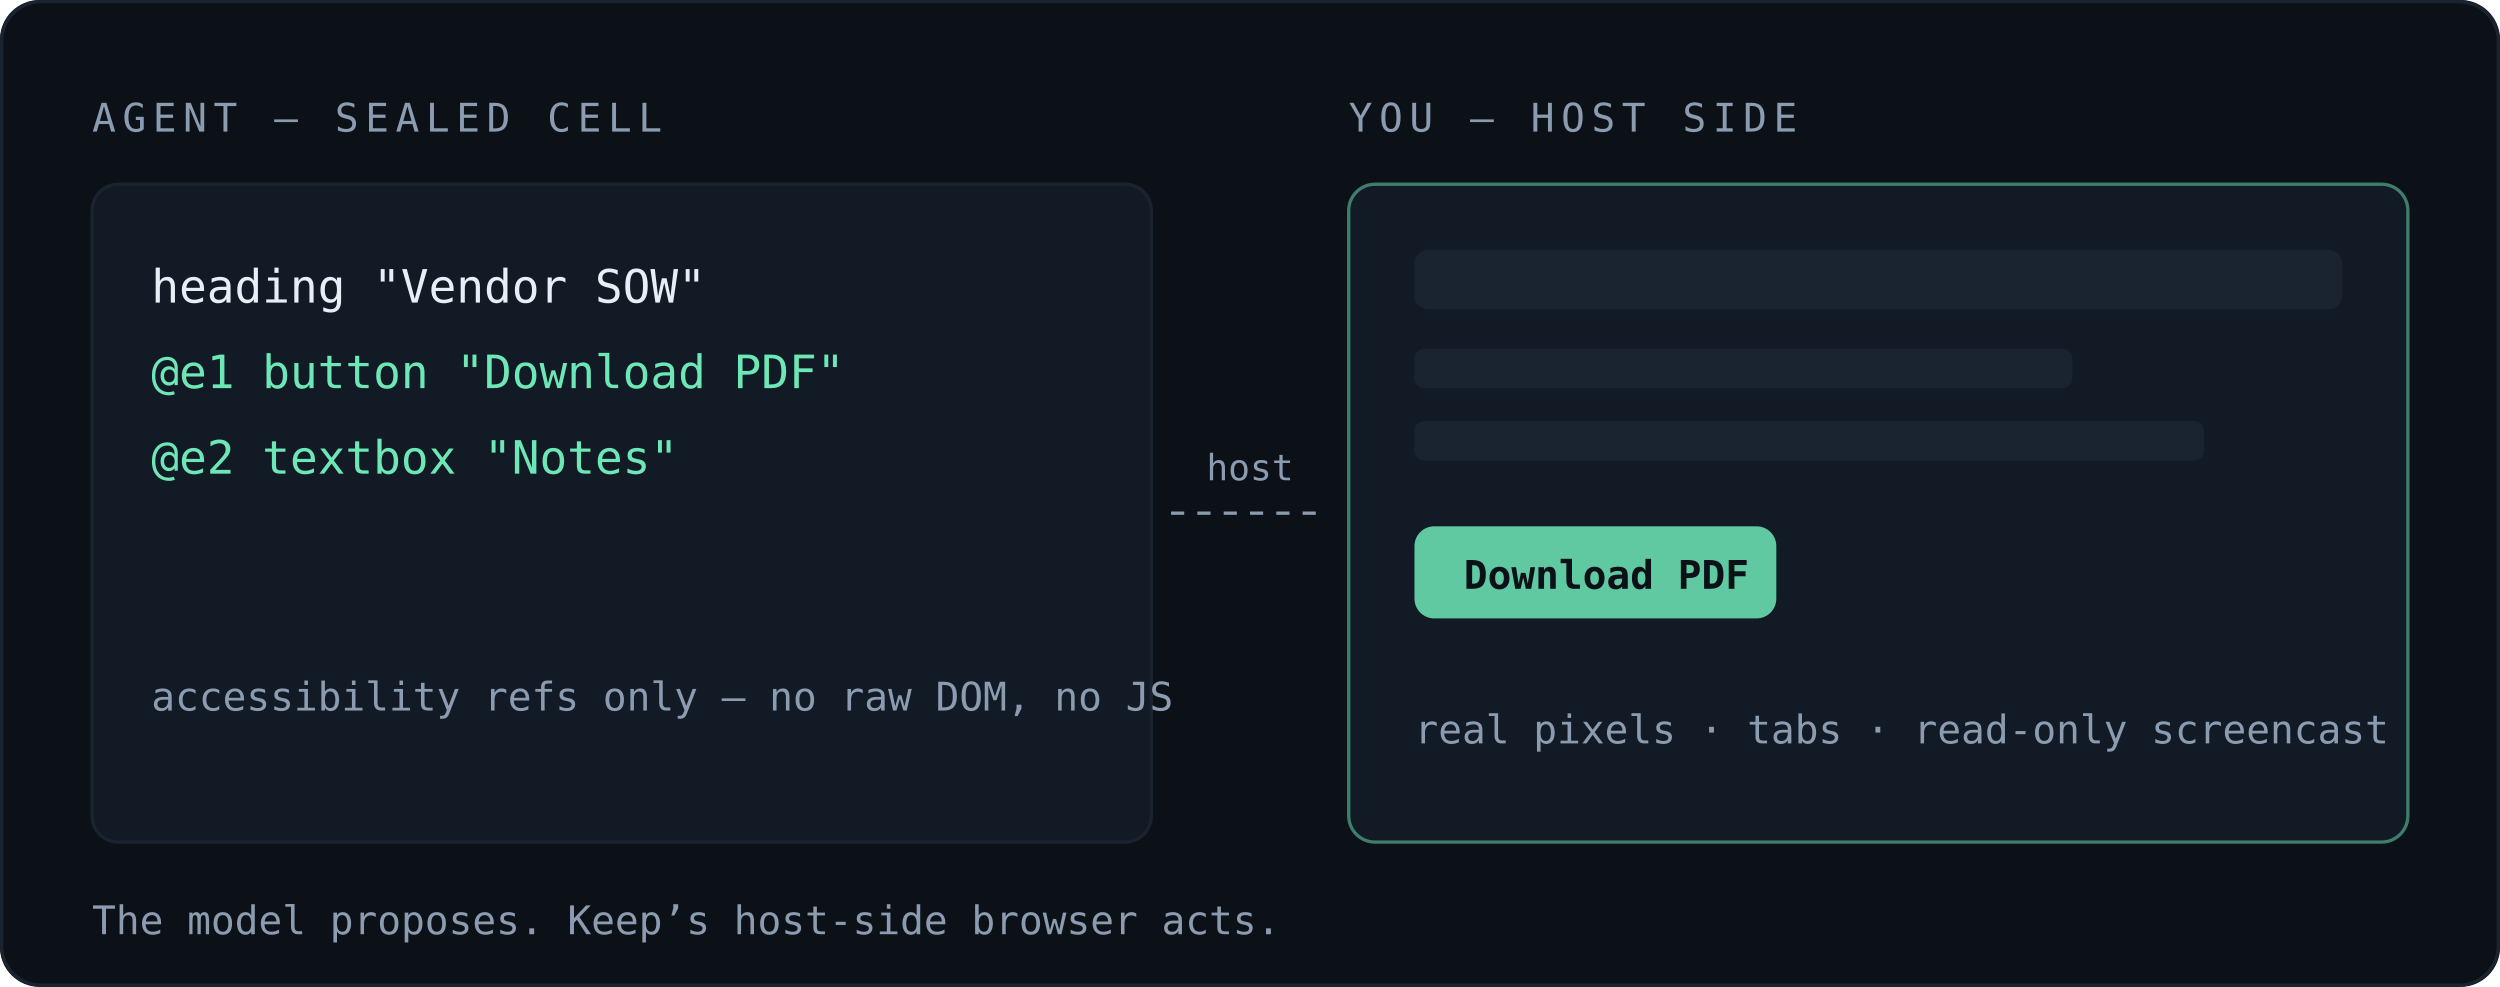
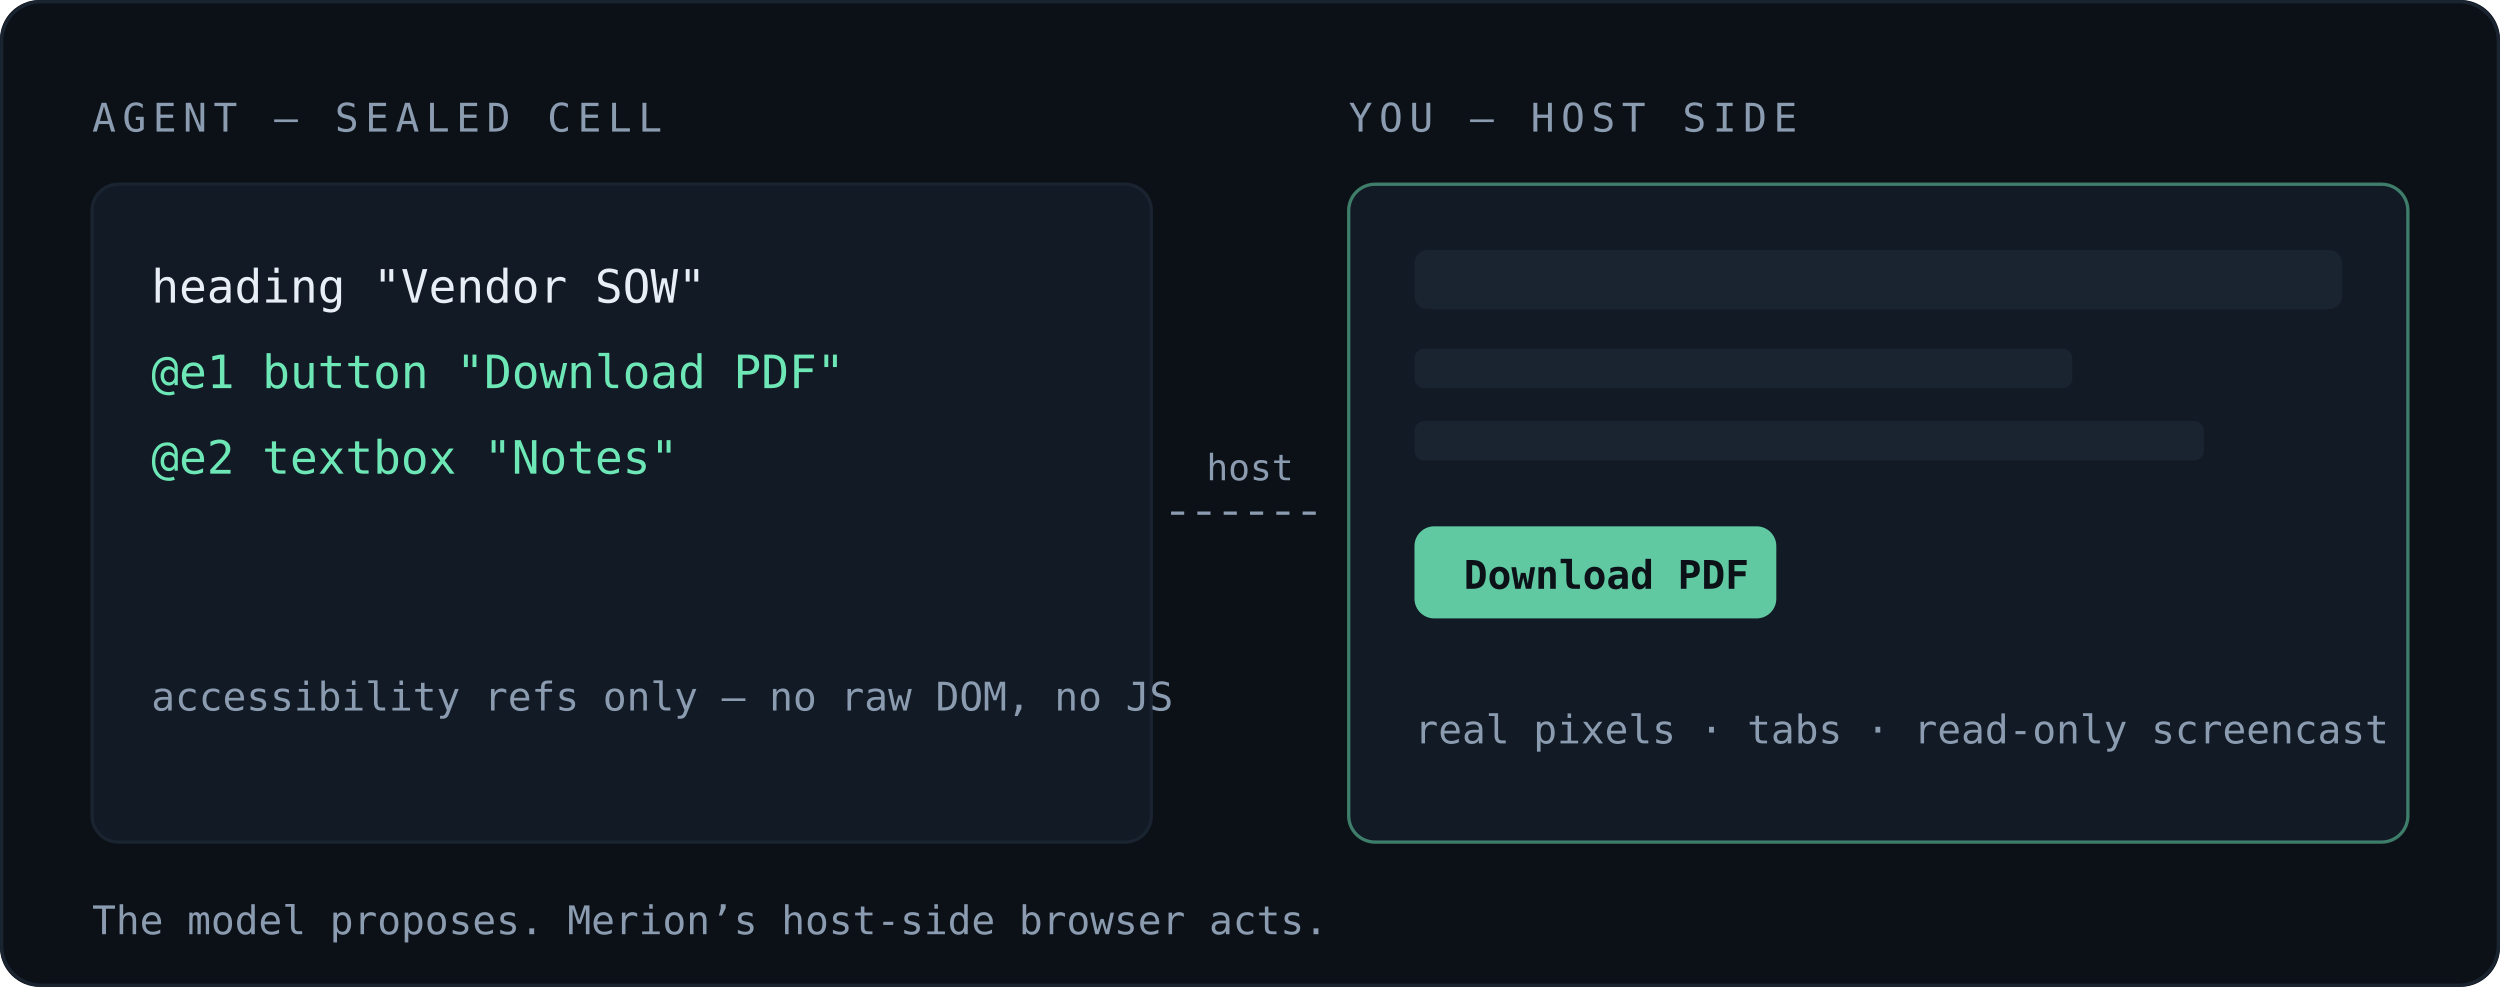
<svg xmlns="http://www.w3.org/2000/svg" width="760" height="300" viewBox="0 0 760 300" role="img" aria-label="Split sight: the agent sees an accessibility outline of the page; the operator sees the real pixels">
  <rect width="100%" height="100%" rx="12" fill="#0c1118" />
  <rect x="0.5" y="0.5" width="759" height="299" rx="12" fill="none" stroke="#1a2330" />
  <g font-family="ui-monospace,SFMono-Regular,Menlo,monospace">
    <text x="28" y="40" fill="#8b9bb0" font-size="12" letter-spacing="2">AGENT — SEALED CELL</text>
    <rect x="28" y="56" width="322" height="200" rx="8" fill="#111a25" stroke="#1a2330" />
    <text x="46" y="92" fill="#e8eef5" font-size="14">heading "Vendor SOW"</text>
    <text x="46" y="118" fill="#6ee7b7" font-size="14">  @e1 button "Download PDF"</text>
    <text x="46" y="144" fill="#6ee7b7" font-size="14">  @e2 textbox "Notes"</text>
    <text x="46" y="216" fill="#8b9bb0" font-size="12">accessibility refs only — no raw DOM, no JS</text>
    <text x="410" y="40" fill="#8b9bb0" font-size="12" letter-spacing="2">YOU — HOST SIDE</text>
    <rect x="410" y="56" width="322" height="200" rx="8" fill="#111a25" stroke="#6ee7b7" stroke-opacity=".5" />
    <rect x="430" y="76" width="282" height="18" rx="4" fill="#1a2330" />
    <rect x="430" y="106" width="200" height="12" rx="3" fill="#1a2330" />
    <rect x="430" y="128" width="240" height="12" rx="3" fill="#1a2330" />
    <rect x="430" y="160" width="110" height="28" rx="6" fill="#6ee7b7" fill-opacity=".85" />
    <text x="445" y="179" fill="#0c1118" font-size="12" font-weight="700">Download PDF</text>
    <text x="430" y="226" fill="#8b9bb0" font-size="12">real pixels · tabs · read-only screencast</text>
    <path d="M356 156 h48" stroke="#8b9bb0" stroke-dasharray="4 4" />
    <text x="380" y="146" fill="#8b9bb0" font-size="11" text-anchor="middle">host</text>
-     <text x="28" y="284" fill="#8b9bb0" font-size="12">The model proposes. Keep’s host-side browser acts.</text>
+     <text x="28" y="284" fill="#8b9bb0" font-size="12">The model proposes. Merion’s host-side browser acts.</text>
  </g>
</svg>
